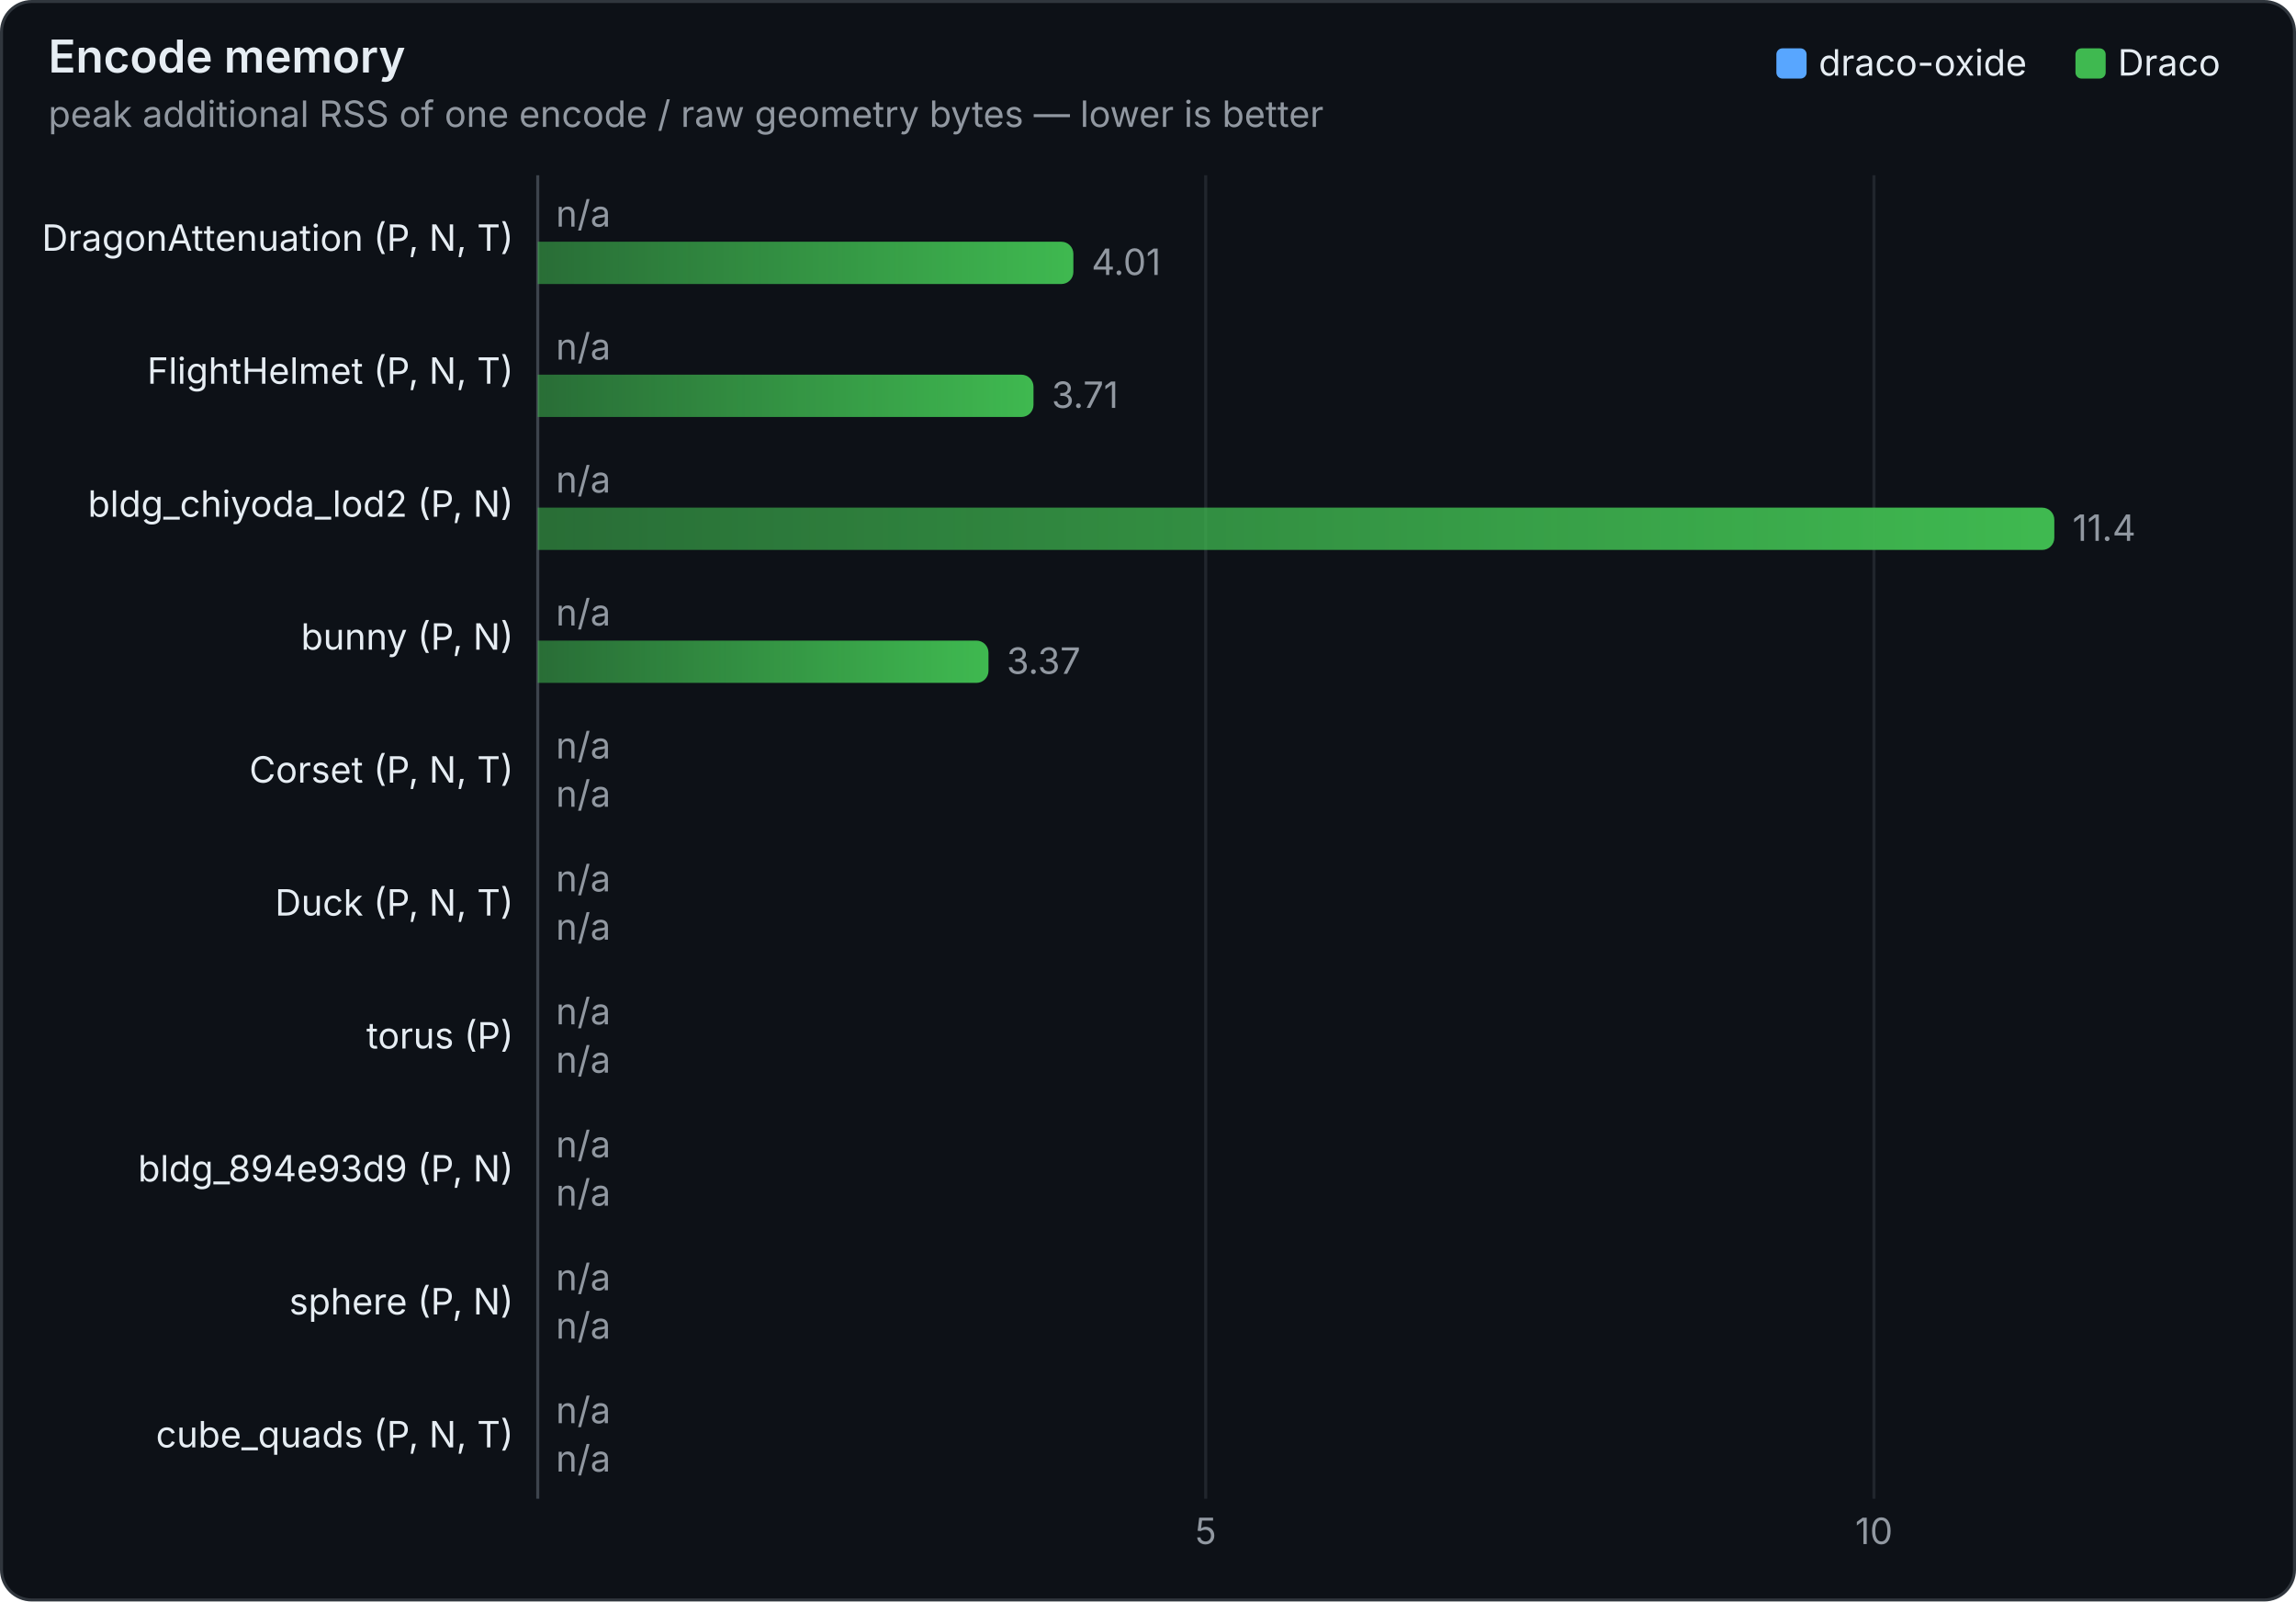
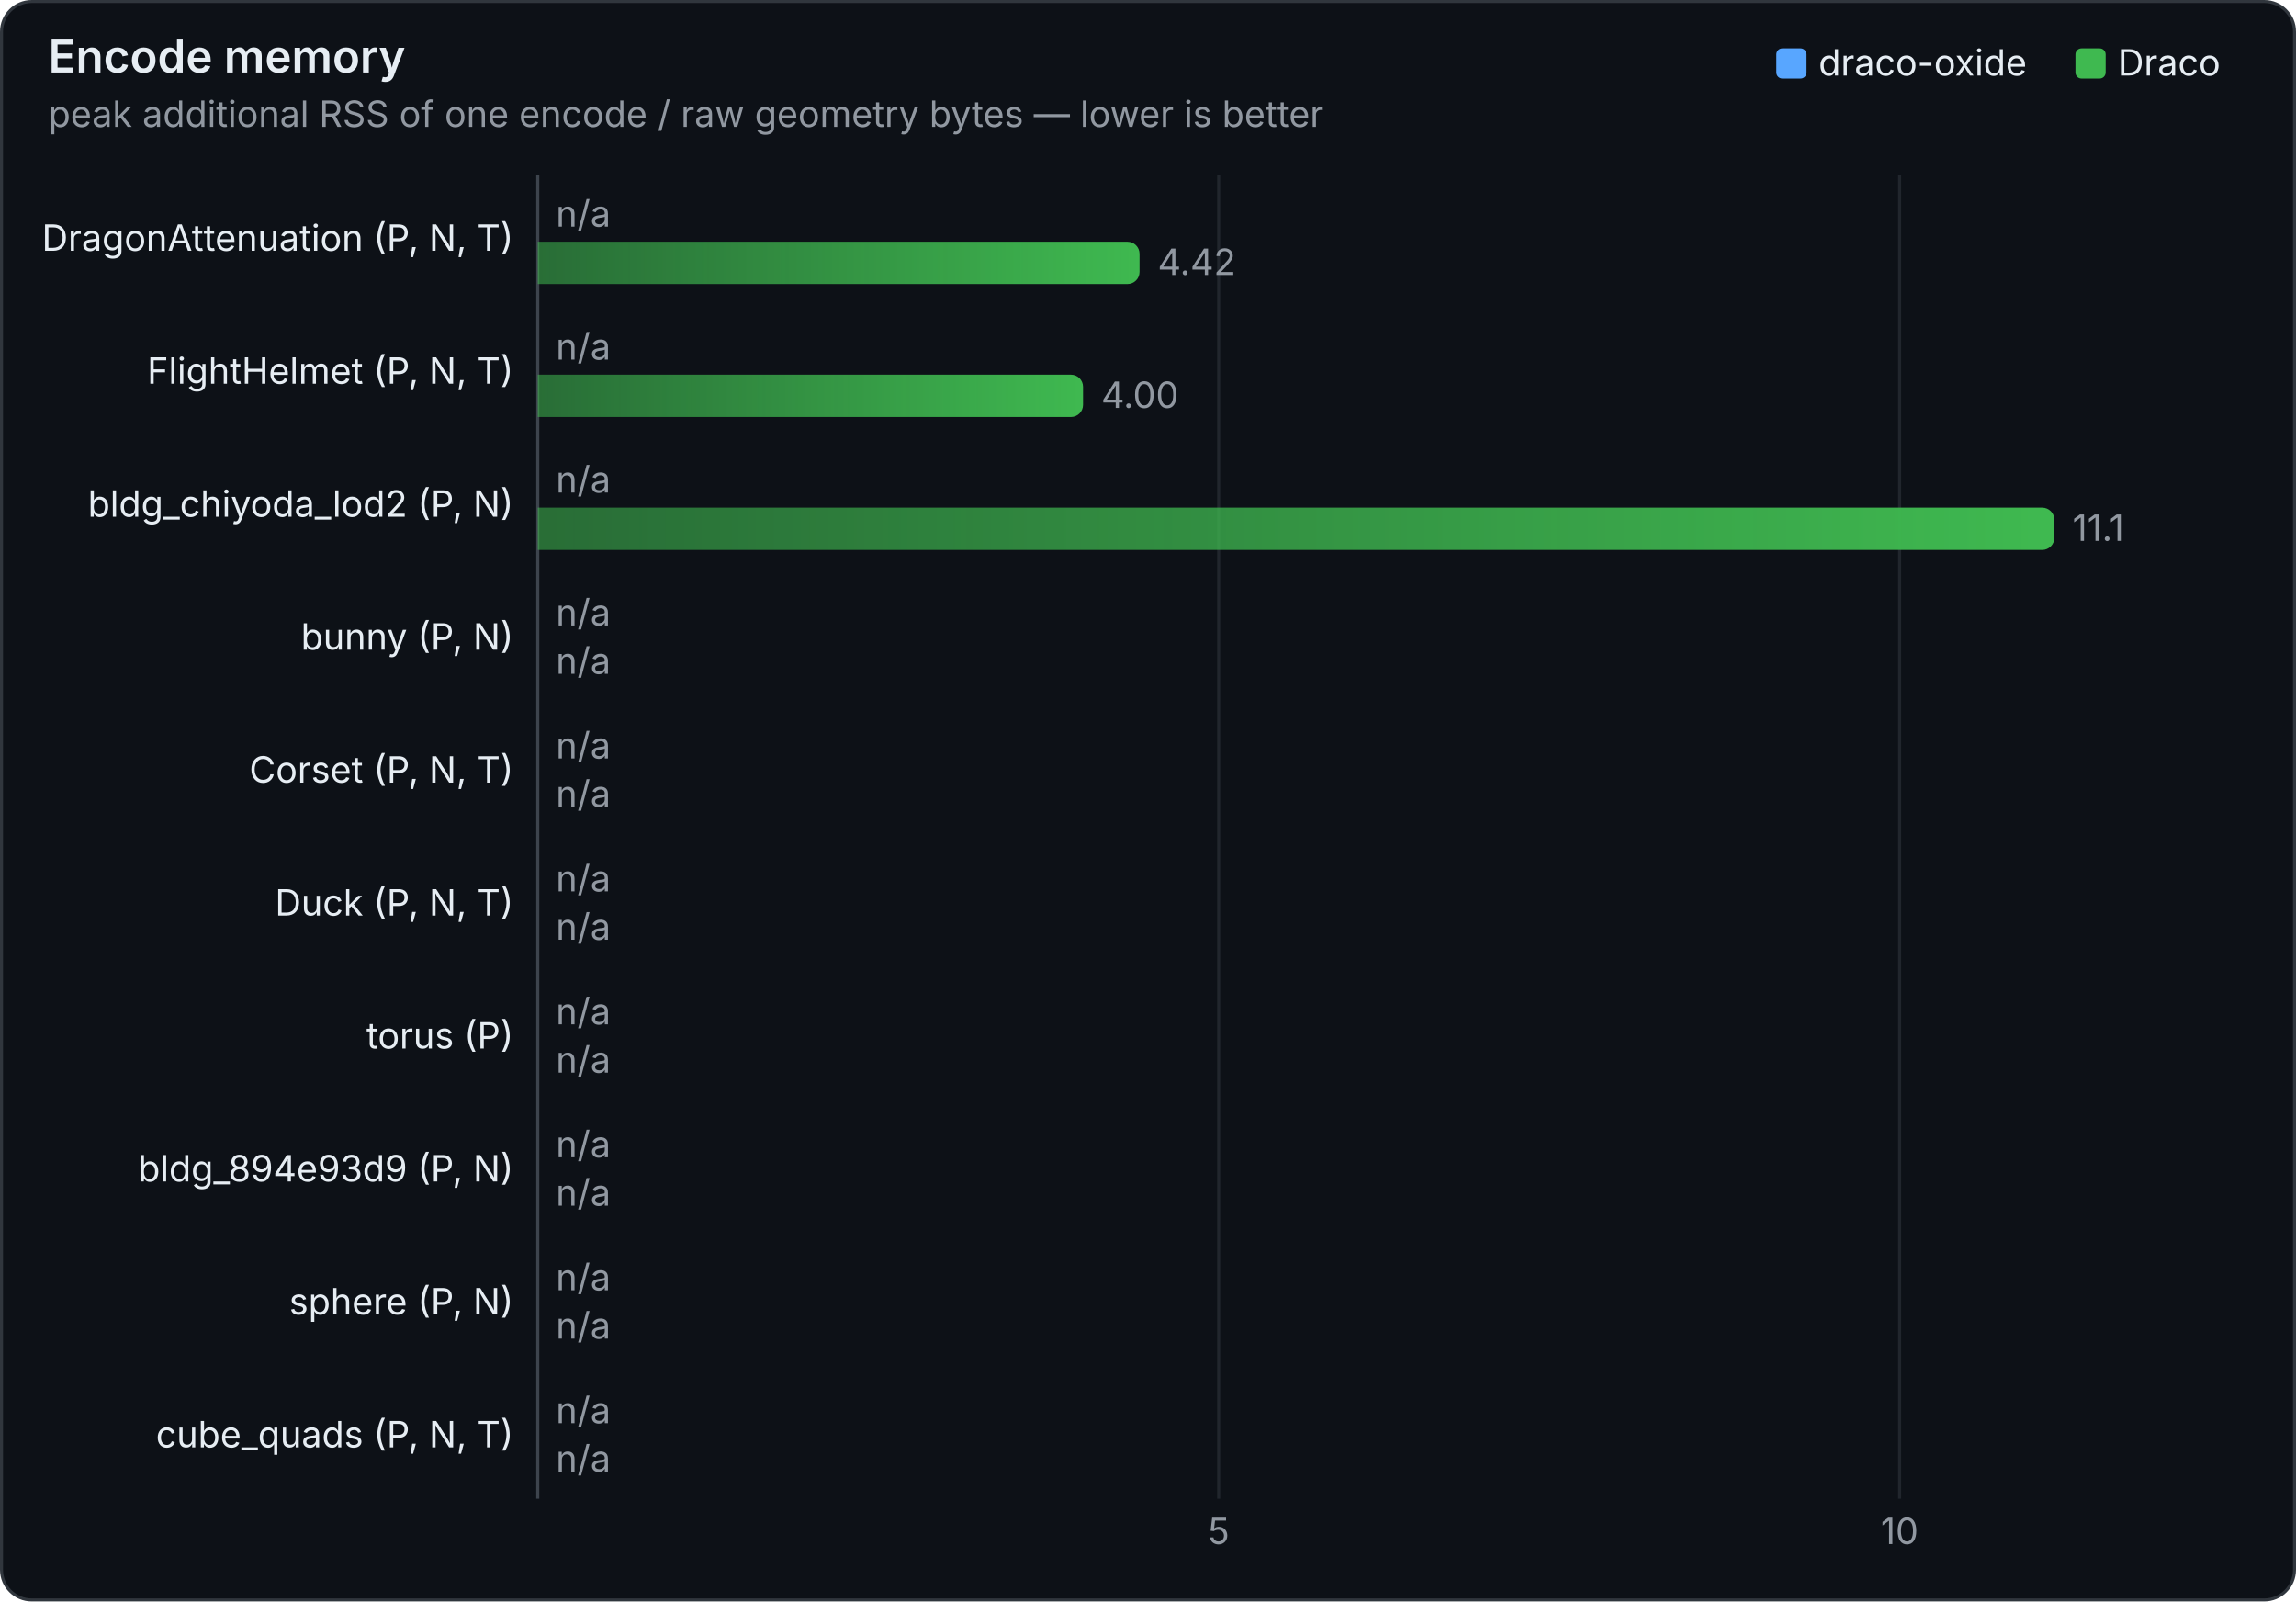
<svg xmlns="http://www.w3.org/2000/svg" width="760" height="530" viewBox="0 0 760 530" font-family="system-ui, -apple-system, 'Segoe UI', sans-serif" font-size="12">
  <defs>
    <linearGradient id="bar0" x1="0" y1="0" x2="1" y2="0">
      <stop offset="0" stop-color="#58a6ff" stop-opacity="0.55" />
      <stop offset="1" stop-color="#58a6ff" />
    </linearGradient>
    <linearGradient id="bar1" x1="0" y1="0" x2="1" y2="0">
      <stop offset="0" stop-color="#3fb950" stop-opacity="0.55" />
      <stop offset="1" stop-color="#3fb950" />
    </linearGradient>
  </defs>
  <rect x="0.5" y="0.5" width="759" height="529" rx="10" fill="#0d1117" stroke="#30363d" />
  <text x="16" y="24" font-size="15" font-weight="600" fill="#e6edf3">Encode memory</text>
  <text x="16" y="42" fill="#9198a1">peak additional RSS of one encode / raw geometry bytes — lower is better</text>
  <rect x="588.0" y="16" width="10" height="10" rx="2" fill="#58a6ff" />
  <text x="602.0" y="25" fill="#e6edf3">draco-oxide</text>
  <rect x="687.0" y="16" width="10" height="10" rx="2" fill="#3fb950" />
  <text x="701.0" y="25" fill="#e6edf3">Draco</text>
-   <line x1="399.1" y1="58.0" x2="399.1" y2="496.0" stroke="#21262d" stroke-width="1" />
-   <text x="399.1" y="511.0" text-anchor="middle" fill="#9198a1">5</text>
-   <line x1="620.3" y1="58.0" x2="620.3" y2="496.0" stroke="#21262d" stroke-width="1" />
-   <text x="620.3" y="511.0" text-anchor="middle" fill="#9198a1">10</text>
+   <line x1="403.4" y1="58.0" x2="403.4" y2="496.0" stroke="#21262d" stroke-width="1" />
+   <text x="403.4" y="511.0" text-anchor="middle" fill="#9198a1">5</text>
+   <line x1="628.8" y1="58.0" x2="628.8" y2="496.0" stroke="#21262d" stroke-width="1" />
+   <text x="628.8" y="511.0" text-anchor="middle" fill="#9198a1">10</text>
  <line x1="178" y1="58.0" x2="178" y2="496.0" stroke="#3d444d" stroke-width="1" />
  <text x="170.0" y="83.0" text-anchor="end" fill="#e6edf3">DragonAttenuation (P, N, T)</text>
  <text x="184.0" y="75.0" fill="#9198a1">n/a</text>
-   <path d="M178.0 80.0 h173.3 a4.0 4.0 0 0 1 4.0 4.0 v6.0 a4.0 4.0 0 0 1 -4.0 4.0 h-173.3 Z" fill="url(#bar1)" />
-   <text x="361.3" y="91.0" fill="#9198a1">4.01</text>
+   <path d="M178.0 80.0 h195.2 a4.0 4.0 0 0 1 4.0 4.0 v6.0 a4.0 4.0 0 0 1 -4.0 4.0 h-195.2 Z" fill="url(#bar1)" />
+   <text x="383.2" y="91.0" fill="#9198a1">4.42</text>
  <text x="170.0" y="127.0" text-anchor="end" fill="#e6edf3">FlightHelmet (P, N, T)</text>
  <text x="184.0" y="119.0" fill="#9198a1">n/a</text>
-   <path d="M178.0 124.0 h160.1 a4.0 4.0 0 0 1 4.0 4.0 v6.0 a4.0 4.0 0 0 1 -4.0 4.0 h-160.1 Z" fill="url(#bar1)" />
-   <text x="348.1" y="135.0" fill="#9198a1">3.71</text>
+   <path d="M178.0 124.0 h176.5 a4.0 4.0 0 0 1 4.0 4.0 v6.0 a4.0 4.0 0 0 1 -4.0 4.0 h-176.5 Z" fill="url(#bar1)" />
+   <text x="364.5" y="135.0" fill="#9198a1">4.00</text>
  <text x="170.0" y="171.0" text-anchor="end" fill="#e6edf3">bldg_chiyoda_lod2 (P, N)</text>
  <text x="184.0" y="163.0" fill="#9198a1">n/a</text>
  <path d="M178.0 168.0 h498.0 a4.0 4.0 0 0 1 4.0 4.0 v6.0 a4.0 4.0 0 0 1 -4.0 4.0 h-498.0 Z" fill="url(#bar1)" />
-   <text x="686.0" y="179.0" fill="#9198a1">11.4</text>
+   <text x="686.0" y="179.0" fill="#9198a1">11.1</text>
  <text x="170.0" y="215.0" text-anchor="end" fill="#e6edf3">bunny (P, N)</text>
  <text x="184.0" y="207.0" fill="#9198a1">n/a</text>
-   <path d="M178.0 212.0 h145.2 a4.0 4.0 0 0 1 4.0 4.0 v6.0 a4.0 4.0 0 0 1 -4.0 4.0 h-145.2 Z" fill="url(#bar1)" />
-   <text x="333.2" y="223.0" fill="#9198a1">3.37</text>
+   <text x="184.0" y="223.0" fill="#9198a1">n/a</text>
  <text x="170.0" y="259.0" text-anchor="end" fill="#e6edf3">Corset (P, N, T)</text>
  <text x="184.0" y="251.0" fill="#9198a1">n/a</text>
  <text x="184.0" y="267.0" fill="#9198a1">n/a</text>
  <text x="170.0" y="303.0" text-anchor="end" fill="#e6edf3">Duck (P, N, T)</text>
  <text x="184.0" y="295.0" fill="#9198a1">n/a</text>
  <text x="184.0" y="311.0" fill="#9198a1">n/a</text>
  <text x="170.0" y="347.0" text-anchor="end" fill="#e6edf3">torus (P)</text>
  <text x="184.0" y="339.0" fill="#9198a1">n/a</text>
  <text x="184.0" y="355.0" fill="#9198a1">n/a</text>
  <text x="170.0" y="391.0" text-anchor="end" fill="#e6edf3">bldg_894e93d9 (P, N)</text>
  <text x="184.0" y="383.0" fill="#9198a1">n/a</text>
  <text x="184.0" y="399.0" fill="#9198a1">n/a</text>
  <text x="170.0" y="435.0" text-anchor="end" fill="#e6edf3">sphere (P, N)</text>
  <text x="184.0" y="427.0" fill="#9198a1">n/a</text>
  <text x="184.0" y="443.0" fill="#9198a1">n/a</text>
  <text x="170.0" y="479.0" text-anchor="end" fill="#e6edf3">cube_quads (P, N, T)</text>
  <text x="184.0" y="471.0" fill="#9198a1">n/a</text>
  <text x="184.0" y="487.0" fill="#9198a1">n/a</text>
</svg>
